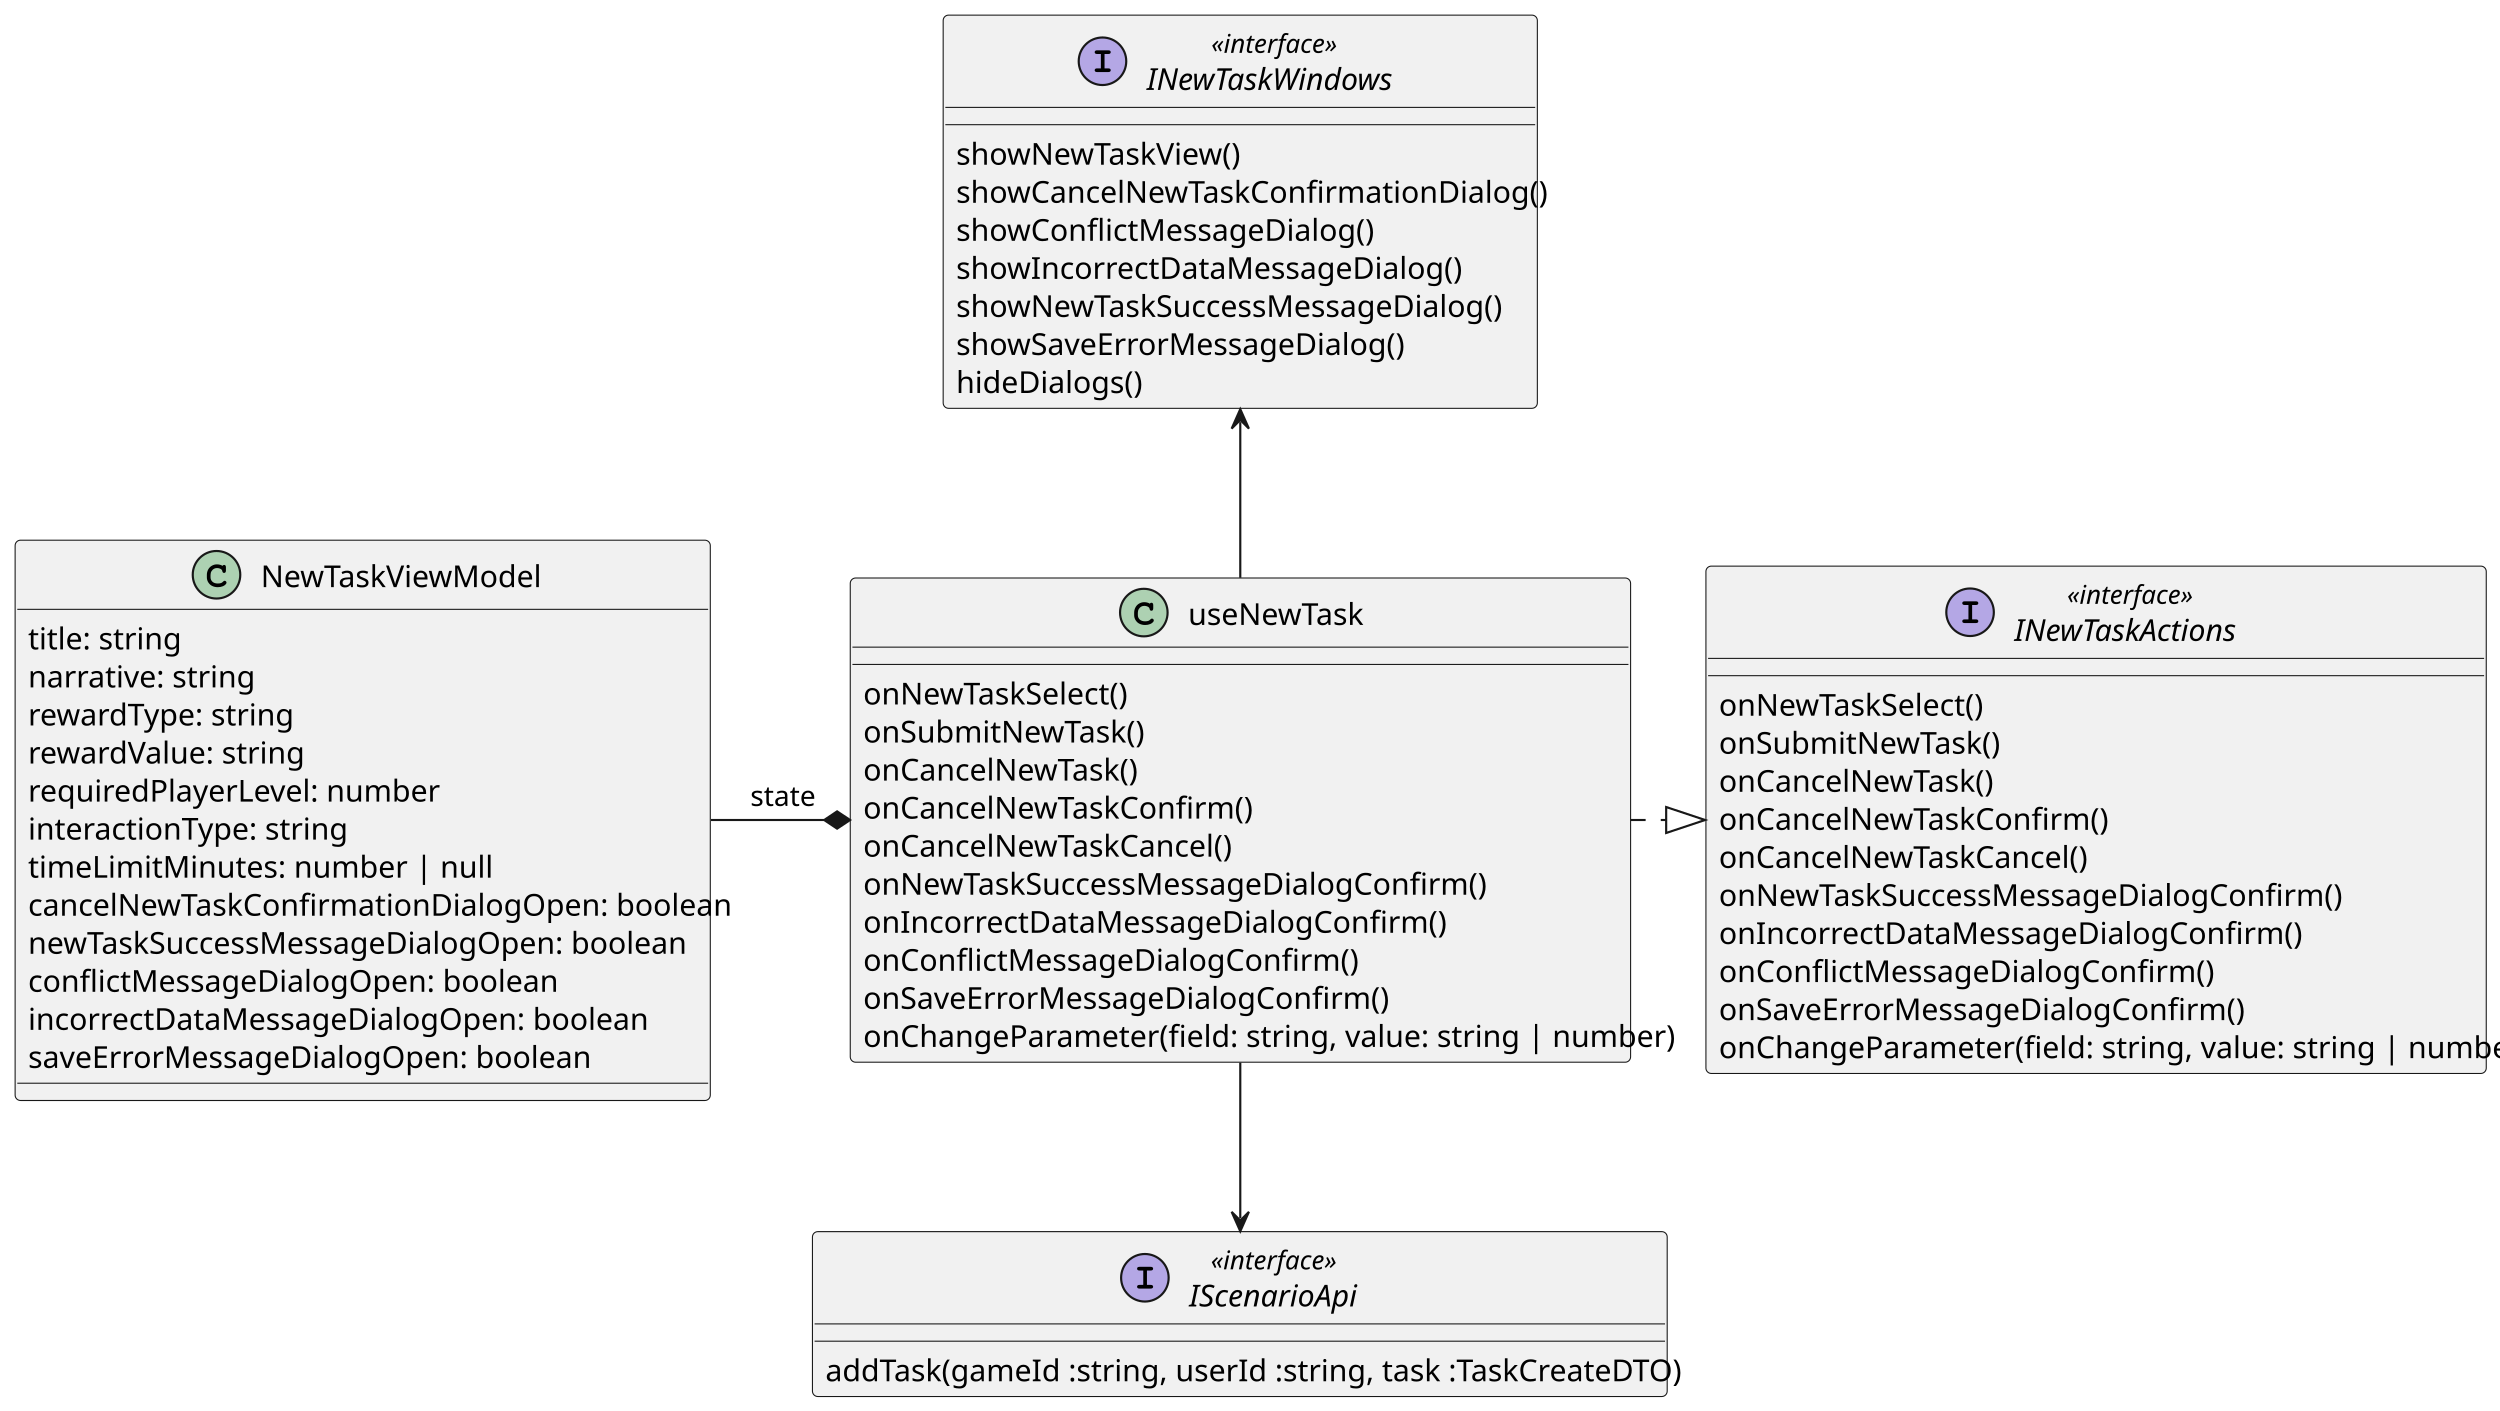
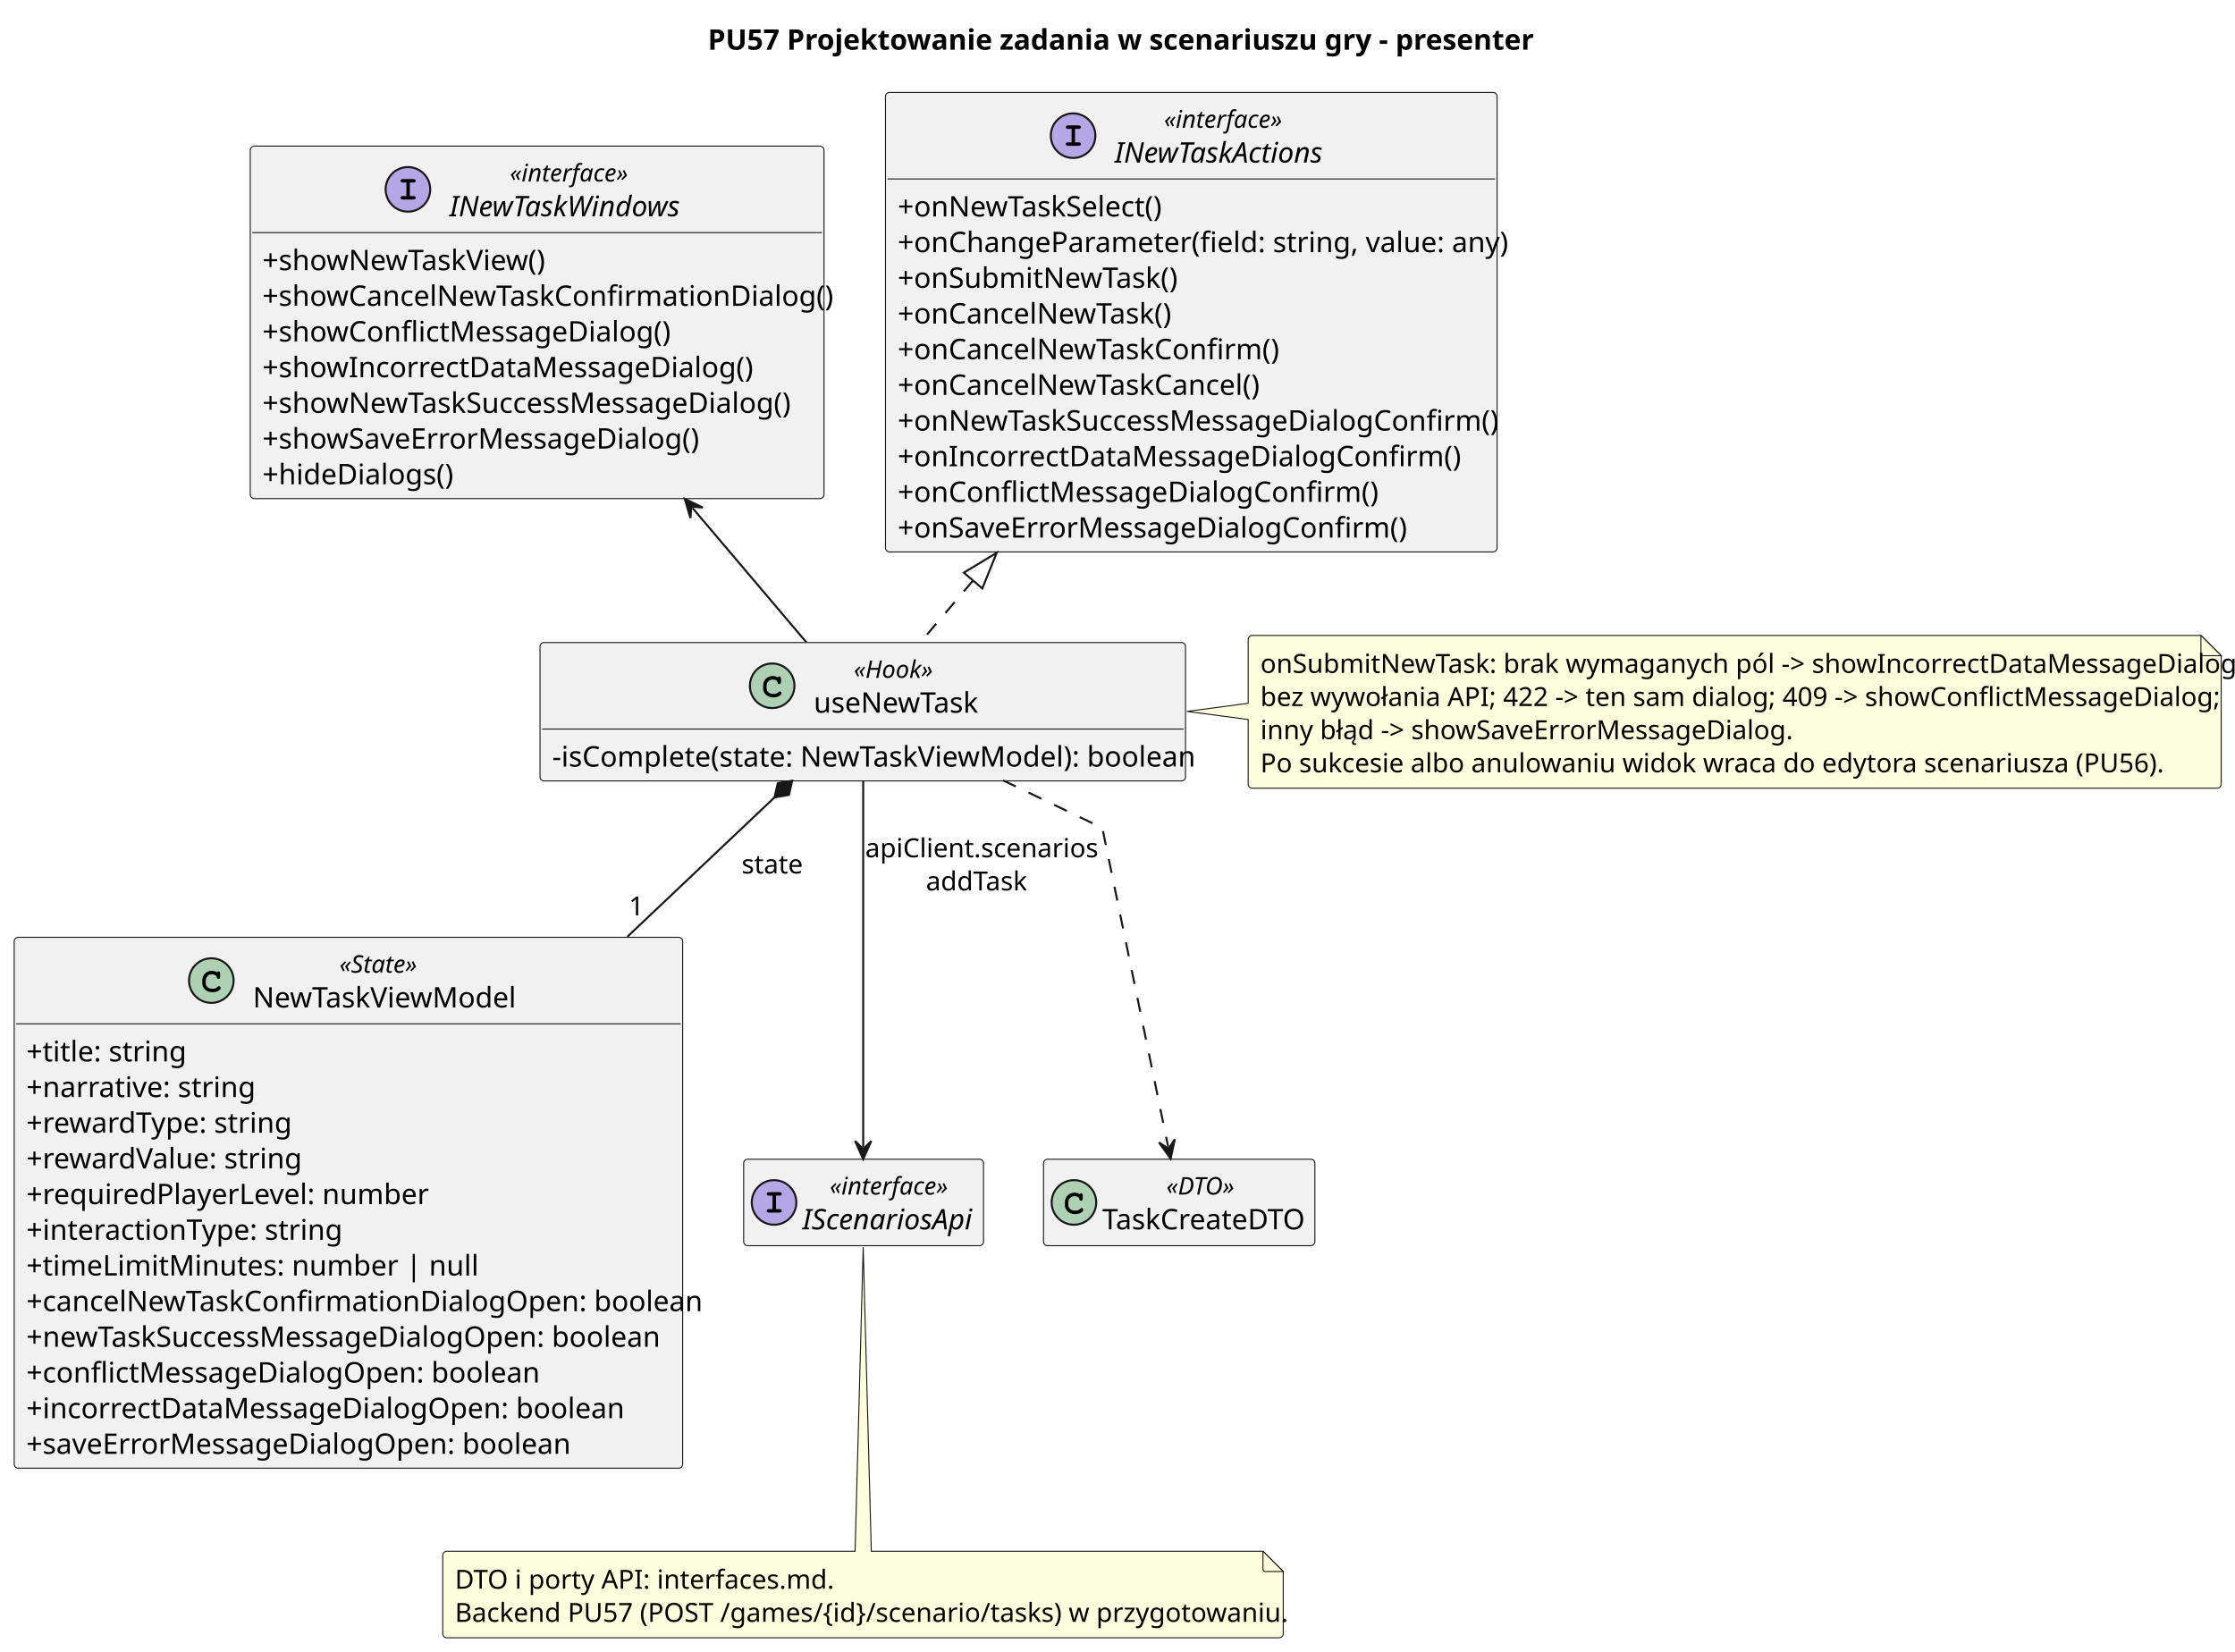
- <svg xmlns="http://www.w3.org/2000/svg" contentStyleType="text/css" data-diagram-type="CLASS" height="653px" preserveAspectRatio="none" style="width:1157px;height:653px;background:#FFFFFF;" version="1.1" viewBox="0 0 1157 653" width="1157px" zoomAndPan="magnify">
+ <svg xmlns="http://www.w3.org/2000/svg" contentStyleType="text/css" data-diagram-type="CLASS" height="815px" preserveAspectRatio="none" style="width:1103px;height:815px;background:#FFFFFF;" version="1.1" viewBox="0 0 1103 815" width="1103px" zoomAndPan="magnify">
  <defs />
  <g>
-     <g class="entity" data-qualified-name="useNewTask" data-source-line="2" id="ent0002">
-       <rect fill="#F1F1F1" height="224.094" rx="2.5" ry="2.5" style="stroke:#181818;stroke-width:0.5;" width="361.139" x="393.5" y="267.5" />
-       <ellipse cx="529.361" cy="283.5" fill="#ADD1B2" rx="11" ry="11" style="stroke:#181818;stroke-width:1;" />
-       <path d="M532.126,279.375 Q532.283,279.156 532.47,279.047 Q532.658,278.938 532.876,278.938 Q533.251,278.938 533.486,279.203 Q533.72,279.453 533.72,280.062 L533.72,281.516 Q533.72,282.125 533.486,282.391 Q533.251,282.656 532.876,282.656 Q532.533,282.656 532.33,282.453 Q532.126,282.266 532.017,281.75 Q531.97,281.391 531.783,281.203 Q531.455,280.828 530.845,280.609 Q530.236,280.391 529.611,280.391 Q528.845,280.391 528.205,280.719 Q527.58,281.047 527.08,281.797 Q526.595,282.547 526.595,283.578 L526.595,284.672 Q526.595,285.906 527.486,286.734 Q528.376,287.547 529.97,287.547 Q530.908,287.547 531.564,287.297 Q531.955,287.141 532.376,286.703 Q532.642,286.438 532.783,286.359 Q532.939,286.281 533.142,286.281 Q533.47,286.281 533.72,286.547 Q533.986,286.797 533.986,287.141 Q533.986,287.484 533.642,287.891 Q533.142,288.469 532.345,288.797 Q531.267,289.25 529.97,289.25 Q528.455,289.25 527.251,288.625 Q526.267,288.125 525.58,287.062 Q524.892,285.984 524.892,284.703 L524.892,283.547 Q524.892,282.219 525.501,281.078 Q526.126,279.922 527.22,279.312 Q528.314,278.688 529.548,278.688 Q530.283,278.688 530.923,278.859 Q531.58,279.016 532.126,279.375 Z " fill="#000000" />
-       <text fill="#000000" font-family="sans-serif" font-size="14" lengthAdjust="spacing" textLength="80.917" x="549.861" y="289.228">useNewTask</text>
-       <line style="stroke:#181818;stroke-width:0.5;" x1="394.5" x2="753.639" y1="299.5" y2="299.5" />
-       <line style="stroke:#181818;stroke-width:0.5;" x1="394.5" x2="753.639" y1="307.5" y2="307.5" />
-       <text fill="#000000" font-family="sans-serif" font-size="14" lengthAdjust="spacing" textLength="122.151" x="399.5" y="326.033">onNewTaskSelect()</text>
-       <text fill="#000000" font-family="sans-serif" font-size="14" lengthAdjust="spacing" textLength="126.814" x="399.5" y="343.643">onSubmitNewTask()</text>
-       <text fill="#000000" font-family="sans-serif" font-size="14" lengthAdjust="spacing" textLength="126.82" x="399.5" y="361.252">onCancelNewTask()</text>
-       <text fill="#000000" font-family="sans-serif" font-size="14" lengthAdjust="spacing" textLength="175.827" x="399.5" y="378.861">onCancelNewTaskConfirm()</text>
-       <text fill="#000000" font-family="sans-serif" font-size="14" lengthAdjust="spacing" textLength="170.399" x="399.5" y="396.471">onCancelNewTaskCancel()</text>
-       <text fill="#000000" font-family="sans-serif" font-size="14" lengthAdjust="spacing" textLength="281.654" x="399.5" y="414.08">onNewTaskSuccessMessageDialogConfirm()</text>
-       <text fill="#000000" font-family="sans-serif" font-size="14" lengthAdjust="spacing" textLength="254.434" x="399.5" y="431.69">onIncorrectDataMessageDialogConfirm()</text>
-       <text fill="#000000" font-family="sans-serif" font-size="14" lengthAdjust="spacing" textLength="217.082" x="399.5" y="449.299">onConflictMessageDialogConfirm()</text>
-       <text fill="#000000" font-family="sans-serif" font-size="14" lengthAdjust="spacing" textLength="233.42" x="399.5" y="466.908">onSaveErrorMessageDialogConfirm()</text>
-       <text fill="#000000" font-family="sans-serif" font-size="14" lengthAdjust="spacing" textLength="349.139" x="399.5" y="484.518">onChangeParameter(field: string, value: string | number)</text>
+     <g class="title" data-source-line="13">
+       <text fill="#000000" font-family="sans-serif" font-size="14" font-weight="bold" lengthAdjust="spacing" textLength="390.585" x="349.296" y="24.533">PU57 Projektowanie zadania w scenariuszu gry - presenter</text>
    </g>
-     <g class="entity" data-qualified-name="INewTaskActions" data-source-line="15" id="ent0003">
-       <rect fill="#F1F1F1" height="234.797" rx="2.5" ry="2.5" style="stroke:#181818;stroke-width:0.5;" width="361.139" x="789.5" y="262" />
-       <ellipse cx="911.747" cy="283.352" fill="#B4A7E5" rx="11" ry="11" style="stroke:#181818;stroke-width:1;" />
-       <path d="M912.7,279.992 L912.7,286.648 L914.419,286.648 Q915.028,286.648 915.294,286.883 Q915.56,287.117 915.56,287.508 Q915.56,287.883 915.294,288.117 Q915.028,288.352 914.419,288.352 L909.278,288.352 Q908.669,288.352 908.403,288.117 Q908.138,287.883 908.138,287.492 Q908.138,287.117 908.403,286.883 Q908.669,286.648 909.278,286.648 L910.997,286.648 L910.997,279.992 L909.278,279.992 Q908.669,279.992 908.403,279.758 Q908.138,279.523 908.138,279.133 Q908.138,278.758 908.403,278.523 Q908.669,278.289 909.278,278.289 L914.419,278.289 Q915.028,278.289 915.294,278.523 Q915.56,278.758 915.56,279.133 Q915.56,279.523 915.294,279.758 Q915.028,279.992 914.419,279.992 L912.7,279.992 Z " fill="#000000" />
-       <text fill="#000000" font-family="sans-serif" font-size="12" font-style="italic" lengthAdjust="spacing" textLength="59.373" x="956.633" y="279.457">«interface»</text>
-       <text fill="#000000" font-family="sans-serif" font-size="14" font-style="italic" lengthAdjust="spacing" textLength="108.144" x="932.247" y="296.627">INewTaskActions</text>
-       <line style="stroke:#181818;stroke-width:0.5;" x1="790.5" x2="1149.639" y1="304.703" y2="304.703" />
-       <line style="stroke:#181818;stroke-width:0.5;" x1="790.5" x2="1149.639" y1="312.703" y2="312.703" />
-       <text fill="#000000" font-family="sans-serif" font-size="14" lengthAdjust="spacing" textLength="122.151" x="795.5" y="331.236">onNewTaskSelect()</text>
-       <text fill="#000000" font-family="sans-serif" font-size="14" lengthAdjust="spacing" textLength="126.814" x="795.5" y="348.846">onSubmitNewTask()</text>
-       <text fill="#000000" font-family="sans-serif" font-size="14" lengthAdjust="spacing" textLength="126.82" x="795.5" y="366.455">onCancelNewTask()</text>
-       <text fill="#000000" font-family="sans-serif" font-size="14" lengthAdjust="spacing" textLength="175.827" x="795.5" y="384.065">onCancelNewTaskConfirm()</text>
-       <text fill="#000000" font-family="sans-serif" font-size="14" lengthAdjust="spacing" textLength="170.399" x="795.5" y="401.674">onCancelNewTaskCancel()</text>
-       <text fill="#000000" font-family="sans-serif" font-size="14" lengthAdjust="spacing" textLength="281.654" x="795.5" y="419.283">onNewTaskSuccessMessageDialogConfirm()</text>
-       <text fill="#000000" font-family="sans-serif" font-size="14" lengthAdjust="spacing" textLength="254.434" x="795.5" y="436.893">onIncorrectDataMessageDialogConfirm()</text>
-       <text fill="#000000" font-family="sans-serif" font-size="14" lengthAdjust="spacing" textLength="217.082" x="795.5" y="454.502">onConflictMessageDialogConfirm()</text>
-       <text fill="#000000" font-family="sans-serif" font-size="14" lengthAdjust="spacing" textLength="233.42" x="795.5" y="472.111">onSaveErrorMessageDialogConfirm()</text>
-       <text fill="#000000" font-family="sans-serif" font-size="14" lengthAdjust="spacing" textLength="349.139" x="795.5" y="489.721">onChangeParameter(field: string, value: string | number)</text>
+     <g class="entity" data-qualified-name="INewTaskActions" data-source-line="15" id="ent0002">
+       <rect fill="#F1F1F1" height="226.797" rx="2" ry="2" style="stroke:#181818;stroke-width:0.5;" width="301.83" x="437" y="45.609" />
+       <ellipse cx="529.593" cy="66.961" fill="#B4A7E5" rx="11" ry="11" style="stroke:#181818;stroke-width:1;" />
+       <path d="M530.546,63.602 L530.546,70.258 L532.265,70.258 Q532.874,70.258 533.14,70.492 Q533.405,70.727 533.405,71.117 Q533.405,71.492 533.14,71.727 Q532.874,71.961 532.265,71.961 L527.124,71.961 Q526.515,71.961 526.249,71.727 Q525.983,71.492 525.983,71.102 Q525.983,70.727 526.249,70.492 Q526.515,70.258 527.124,70.258 L528.843,70.258 L528.843,63.602 L527.124,63.602 Q526.515,63.602 526.249,63.367 Q525.983,63.133 525.983,62.742 Q525.983,62.367 526.249,62.133 Q526.515,61.898 527.124,61.898 L532.265,61.898 Q532.874,61.898 533.14,62.133 Q533.405,62.367 533.405,62.742 Q533.405,63.133 533.14,63.367 Q532.874,63.602 532.265,63.602 L530.546,63.602 Z " fill="#000000" />
+       <text fill="#000000" font-family="sans-serif" font-size="12" font-style="italic" lengthAdjust="spacing" textLength="59.373" x="574.479" y="63.066">«interface»</text>
+       <text fill="#000000" font-family="sans-serif" font-size="14" font-style="italic" lengthAdjust="spacing" textLength="108.144" x="550.093" y="80.236">INewTaskActions</text>
+       <line style="stroke:#181818;stroke-width:0.5;" x1="438" x2="737.83" y1="88.312" y2="88.312" />
+       <text fill="#000000" font-family="sans-serif" font-size="14" lengthAdjust="spacing" textLength="130.327" x="443" y="106.846">+onNewTaskSelect()</text>
+       <text fill="#000000" font-family="sans-serif" font-size="14" lengthAdjust="spacing" textLength="286.768" x="443" y="124.455">+onChangeParameter(field: string, value: any)</text>
+       <text fill="#000000" font-family="sans-serif" font-size="14" lengthAdjust="spacing" textLength="134.989" x="443" y="142.065">+onSubmitNewTask()</text>
+       <text fill="#000000" font-family="sans-serif" font-size="14" lengthAdjust="spacing" textLength="134.996" x="443" y="159.674">+onCancelNewTask()</text>
+       <text fill="#000000" font-family="sans-serif" font-size="14" lengthAdjust="spacing" textLength="184.003" x="443" y="177.283">+onCancelNewTaskConfirm()</text>
+       <text fill="#000000" font-family="sans-serif" font-size="14" lengthAdjust="spacing" textLength="178.575" x="443" y="194.893">+onCancelNewTaskCancel()</text>
+       <text fill="#000000" font-family="sans-serif" font-size="14" lengthAdjust="spacing" textLength="289.83" x="443" y="212.502">+onNewTaskSuccessMessageDialogConfirm()</text>
+       <text fill="#000000" font-family="sans-serif" font-size="14" lengthAdjust="spacing" textLength="262.609" x="443" y="230.111">+onIncorrectDataMessageDialogConfirm()</text>
+       <text fill="#000000" font-family="sans-serif" font-size="14" lengthAdjust="spacing" textLength="225.258" x="443" y="247.721">+onConflictMessageDialogConfirm()</text>
+       <text fill="#000000" font-family="sans-serif" font-size="14" lengthAdjust="spacing" textLength="241.596" x="443" y="265.33">+onSaveErrorMessageDialogConfirm()</text>
    </g>
-     <g class="entity" data-qualified-name="IScenarioApi" data-source-line="30" id="ent0005">
-       <rect fill="#F1F1F1" height="76.312" rx="2.5" ry="2.5" style="stroke:#181818;stroke-width:0.5;" width="395.578" x="376" y="570" />
-       <ellipse cx="529.85" cy="591.352" fill="#B4A7E5" rx="11" ry="11" style="stroke:#181818;stroke-width:1;" />
-       <path d="M530.803,587.992 L530.803,594.648 L532.521,594.648 Q533.131,594.648 533.396,594.883 Q533.662,595.117 533.662,595.508 Q533.662,595.883 533.396,596.117 Q533.131,596.352 532.521,596.352 L527.381,596.352 Q526.771,596.352 526.506,596.117 Q526.24,595.883 526.24,595.492 Q526.24,595.117 526.506,594.883 Q526.771,594.648 527.381,594.648 L529.1,594.648 L529.1,587.992 L527.381,587.992 Q526.771,587.992 526.506,587.758 Q526.24,587.523 526.24,587.133 Q526.24,586.758 526.506,586.523 Q526.771,586.289 527.381,586.289 L532.521,586.289 Q533.131,586.289 533.396,586.523 Q533.662,586.758 533.662,587.133 Q533.662,587.523 533.396,587.758 Q533.131,587.992 532.521,587.992 L530.803,587.992 Z " fill="#000000" />
-       <text fill="#000000" font-family="sans-serif" font-size="12" font-style="italic" lengthAdjust="spacing" textLength="59.373" x="560.352" y="587.457">«interface»</text>
-       <text fill="#000000" font-family="sans-serif" font-size="14" font-style="italic" lengthAdjust="spacing" textLength="79.379" x="550.35" y="604.627">IScenarioApi</text>
-       <line style="stroke:#181818;stroke-width:0.5;" x1="377" x2="770.578" y1="612.703" y2="612.703" />
-       <line style="stroke:#181818;stroke-width:0.5;" x1="377" x2="770.578" y1="620.703" y2="620.703" />
-       <text fill="#000000" font-family="sans-serif" font-size="14" lengthAdjust="spacing" textLength="383.578" x="382" y="639.236">addTask(gameId :string, userId :string, task :TaskCreateDTO)</text>
+     <g class="entity" data-qualified-name="INewTaskWindows" data-source-line="28" id="ent0003">
+       <rect fill="#F1F1F1" height="173.969" rx="2" ry="2" style="stroke:#181818;stroke-width:0.5;" width="283.161" x="123.5" y="72.109" />
+       <ellipse cx="201.317" cy="93.461" fill="#B4A7E5" rx="11" ry="11" style="stroke:#181818;stroke-width:1;" />
+       <path d="M202.27,90.102 L202.27,96.758 L203.989,96.758 Q204.598,96.758 204.864,96.992 Q205.129,97.227 205.129,97.617 Q205.129,97.992 204.864,98.227 Q204.598,98.461 203.989,98.461 L198.848,98.461 Q198.239,98.461 197.973,98.227 Q197.708,97.992 197.708,97.602 Q197.708,97.227 197.973,96.992 Q198.239,96.758 198.848,96.758 L200.567,96.758 L200.567,90.102 L198.848,90.102 Q198.239,90.102 197.973,89.867 Q197.708,89.633 197.708,89.242 Q197.708,88.867 197.973,88.633 Q198.239,88.398 198.848,88.398 L203.989,88.398 Q204.598,88.398 204.864,88.633 Q205.129,88.867 205.129,89.242 Q205.129,89.633 204.864,89.867 Q204.598,90.102 203.989,90.102 L202.27,90.102 Z " fill="#000000" />
+       <text fill="#000000" font-family="sans-serif" font-size="12" font-style="italic" lengthAdjust="spacing" textLength="59.373" x="251.644" y="89.566">«interface»</text>
+       <text fill="#000000" font-family="sans-serif" font-size="14" font-style="italic" lengthAdjust="spacing" textLength="119.027" x="221.817" y="106.736">INewTaskWindows</text>
+       <line style="stroke:#181818;stroke-width:0.5;" x1="124.5" x2="405.661" y1="114.812" y2="114.812" />
+       <text fill="#000000" font-family="sans-serif" font-size="14" lengthAdjust="spacing" textLength="138.872" x="129.5" y="133.346">+showNewTaskView()</text>
+       <text fill="#000000" font-family="sans-serif" font-size="14" lengthAdjust="spacing" textLength="271.161" x="129.5" y="150.955">+showCancelNewTaskConfirmationDialog()</text>
+       <text fill="#000000" font-family="sans-serif" font-size="14" lengthAdjust="spacing" textLength="193.361" x="129.5" y="168.565">+showConflictMessageDialog()</text>
+       <text fill="#000000" font-family="sans-serif" font-size="14" lengthAdjust="spacing" textLength="230.713" x="129.5" y="186.174">+showIncorrectDataMessageDialog()</text>
+       <text fill="#000000" font-family="sans-serif" font-size="14" lengthAdjust="spacing" textLength="257.934" x="129.5" y="203.783">+showNewTaskSuccessMessageDialog()</text>
+       <text fill="#000000" font-family="sans-serif" font-size="14" lengthAdjust="spacing" textLength="209.699" x="129.5" y="221.393">+showSaveErrorMessageDialog()</text>
+       <text fill="#000000" font-family="sans-serif" font-size="14" lengthAdjust="spacing" textLength="90.658" x="129.5" y="239.002">+hideDialogs()</text>
    </g>
-     <g class="entity" data-qualified-name="INewTaskWindows" data-source-line="31" id="ent0007">
-       <rect fill="#F1F1F1" height="181.969" rx="2.5" ry="2.5" style="stroke:#181818;stroke-width:0.5;" width="274.985" x="436.5" y="7" />
-       <ellipse cx="510.229" cy="28.352" fill="#B4A7E5" rx="11" ry="11" style="stroke:#181818;stroke-width:1;" />
-       <path d="M511.182,24.992 L511.182,31.648 L512.901,31.648 Q513.51,31.648 513.776,31.883 Q514.042,32.117 514.042,32.508 Q514.042,32.883 513.776,33.117 Q513.51,33.352 512.901,33.352 L507.76,33.352 Q507.151,33.352 506.885,33.117 Q506.62,32.883 506.62,32.492 Q506.62,32.117 506.885,31.883 Q507.151,31.648 507.76,31.648 L509.479,31.648 L509.479,24.992 L507.76,24.992 Q507.151,24.992 506.885,24.758 Q506.62,24.523 506.62,24.133 Q506.62,23.758 506.885,23.523 Q507.151,23.289 507.76,23.289 L512.901,23.289 Q513.51,23.289 513.776,23.523 Q514.042,23.758 514.042,24.133 Q514.042,24.523 513.776,24.758 Q513.51,24.992 512.901,24.992 L511.182,24.992 Z " fill="#000000" />
-       <text fill="#000000" font-family="sans-serif" font-size="12" font-style="italic" lengthAdjust="spacing" textLength="59.373" x="560.556" y="24.457">«interface»</text>
-       <text fill="#000000" font-family="sans-serif" font-size="14" font-style="italic" lengthAdjust="spacing" textLength="119.027" x="530.729" y="41.627">INewTaskWindows</text>
-       <line style="stroke:#181818;stroke-width:0.5;" x1="437.5" x2="710.485" y1="49.703" y2="49.703" />
-       <line style="stroke:#181818;stroke-width:0.5;" x1="437.5" x2="710.485" y1="57.703" y2="57.703" />
-       <text fill="#000000" font-family="sans-serif" font-size="14" lengthAdjust="spacing" textLength="130.696" x="442.5" y="76.236">showNewTaskView()</text>
-       <text fill="#000000" font-family="sans-serif" font-size="14" lengthAdjust="spacing" textLength="262.985" x="442.5" y="93.846">showCancelNewTaskConfirmationDialog()</text>
-       <text fill="#000000" font-family="sans-serif" font-size="14" lengthAdjust="spacing" textLength="185.185" x="442.5" y="111.455">showConflictMessageDialog()</text>
-       <text fill="#000000" font-family="sans-serif" font-size="14" lengthAdjust="spacing" textLength="222.537" x="442.5" y="129.065">showIncorrectDataMessageDialog()</text>
-       <text fill="#000000" font-family="sans-serif" font-size="14" lengthAdjust="spacing" textLength="249.758" x="442.5" y="146.674">showNewTaskSuccessMessageDialog()</text>
-       <text fill="#000000" font-family="sans-serif" font-size="14" lengthAdjust="spacing" textLength="201.523" x="442.5" y="164.283">showSaveErrorMessageDialog()</text>
-       <text fill="#000000" font-family="sans-serif" font-size="14" lengthAdjust="spacing" textLength="82.482" x="442.5" y="181.893">hideDialogs()</text>
+     <g class="entity" data-qualified-name="useNewTask" data-source-line="38" id="ent0004">
+       <rect fill="#F1F1F1" height="68.312" rx="2" ry="2" style="stroke:#181818;stroke-width:0.5;" width="318.571" x="266.5" y="317.109" />
+       <ellipse cx="381.077" cy="338.461" fill="#ADD1B2" rx="11" ry="11" style="stroke:#181818;stroke-width:1;" />
+       <path d="M383.843,334.336 Q383.999,334.117 384.187,334.008 Q384.374,333.898 384.593,333.898 Q384.968,333.898 385.202,334.164 Q385.437,334.414 385.437,335.023 L385.437,336.477 Q385.437,337.086 385.202,337.352 Q384.968,337.617 384.593,337.617 Q384.249,337.617 384.046,337.414 Q383.843,337.227 383.733,336.711 Q383.687,336.352 383.499,336.164 Q383.171,335.789 382.562,335.57 Q381.952,335.352 381.327,335.352 Q380.562,335.352 379.921,335.68 Q379.296,336.008 378.796,336.758 Q378.312,337.508 378.312,338.539 L378.312,339.633 Q378.312,340.867 379.202,341.695 Q380.093,342.508 381.687,342.508 Q382.624,342.508 383.28,342.258 Q383.671,342.102 384.093,341.664 Q384.358,341.398 384.499,341.32 Q384.655,341.242 384.858,341.242 Q385.187,341.242 385.437,341.508 Q385.702,341.758 385.702,342.102 Q385.702,342.445 385.358,342.852 Q384.858,343.43 384.062,343.758 Q382.983,344.211 381.687,344.211 Q380.171,344.211 378.968,343.586 Q377.983,343.086 377.296,342.023 Q376.608,340.945 376.608,339.664 L376.608,338.508 Q376.608,337.18 377.218,336.039 Q377.843,334.883 378.937,334.273 Q380.03,333.648 381.265,333.648 Q381.999,333.648 382.64,333.82 Q383.296,333.977 383.843,334.336 Z " fill="#000000" />
+       <text fill="#000000" font-family="sans-serif" font-size="12" font-style="italic" lengthAdjust="spacing" textLength="41.361" x="421.355" y="334.566">«Hook»</text>
+       <text fill="#000000" font-family="sans-serif" font-size="14" lengthAdjust="spacing" textLength="80.917" x="401.577" y="351.736">useNewTask</text>
+       <line style="stroke:#181818;stroke-width:0.5;" x1="267.5" x2="584.071" y1="359.812" y2="359.812" />
+       <text fill="#000000" font-family="sans-serif" font-size="14" lengthAdjust="spacing" textLength="306.571" x="272.5" y="378.346">-isComplete(state: NewTaskViewModel): boolean</text>
    </g>
-     <g class="entity" data-qualified-name="NewTaskViewModel" data-source-line="47" id="ent0010">
-       <rect fill="#F1F1F1" height="259.312" rx="2.5" ry="2.5" style="stroke:#181818;stroke-width:0.5;" width="321.723" x="7" y="250" />
-       <ellipse cx="100.201" cy="266" fill="#ADD1B2" rx="11" ry="11" style="stroke:#181818;stroke-width:1;" />
-       <path d="M102.967,261.875 Q103.123,261.656 103.311,261.547 Q103.498,261.438 103.717,261.438 Q104.092,261.438 104.326,261.703 Q104.561,261.953 104.561,262.562 L104.561,264.016 Q104.561,264.625 104.326,264.891 Q104.092,265.156 103.717,265.156 Q103.373,265.156 103.17,264.953 Q102.967,264.766 102.857,264.25 Q102.811,263.891 102.623,263.703 Q102.295,263.328 101.686,263.109 Q101.076,262.891 100.451,262.891 Q99.686,262.891 99.045,263.219 Q98.42,263.547 97.92,264.297 Q97.436,265.047 97.436,266.078 L97.436,267.172 Q97.436,268.406 98.326,269.234 Q99.217,270.047 100.811,270.047 Q101.748,270.047 102.404,269.797 Q102.795,269.641 103.217,269.203 Q103.482,268.938 103.623,268.859 Q103.779,268.781 103.982,268.781 Q104.311,268.781 104.561,269.047 Q104.826,269.297 104.826,269.641 Q104.826,269.984 104.482,270.391 Q103.982,270.969 103.186,271.297 Q102.107,271.75 100.811,271.75 Q99.295,271.75 98.092,271.125 Q97.107,270.625 96.42,269.562 Q95.732,268.484 95.732,267.203 L95.732,266.047 Q95.732,264.719 96.342,263.578 Q96.967,262.422 98.061,261.812 Q99.154,261.188 100.389,261.188 Q101.123,261.188 101.764,261.359 Q102.42,261.516 102.967,261.875 Z " fill="#000000" />
-       <text fill="#000000" font-family="sans-serif" font-size="14" lengthAdjust="spacing" textLength="126.82" x="120.701" y="271.728">NewTaskViewModel</text>
-       <line style="stroke:#181818;stroke-width:0.5;" x1="8" x2="327.723" y1="282" y2="282" />
-       <text fill="#000000" font-family="sans-serif" font-size="14" lengthAdjust="spacing" textLength="63.8" x="13" y="300.533">title: string</text>
-       <text fill="#000000" font-family="sans-serif" font-size="14" lengthAdjust="spacing" textLength="96.482" x="13" y="318.143">narrative: string</text>
-       <text fill="#000000" font-family="sans-serif" font-size="14" lengthAdjust="spacing" textLength="115.931" x="13" y="335.752">rewardType: string</text>
-       <text fill="#000000" font-family="sans-serif" font-size="14" lengthAdjust="spacing" textLength="120.613" x="13" y="353.361">rewardValue: string</text>
-       <text fill="#000000" font-family="sans-serif" font-size="14" lengthAdjust="spacing" textLength="179.765" x="13" y="370.971">requiredPlayerLevel: number</text>
-       <text fill="#000000" font-family="sans-serif" font-size="14" lengthAdjust="spacing" textLength="137.731" x="13" y="388.58">interactionType: string</text>
-       <text fill="#000000" font-family="sans-serif" font-size="14" lengthAdjust="spacing" textLength="193.484" x="13" y="406.19">timeLimitMinutes: number | null</text>
-       <text fill="#000000" font-family="sans-serif" font-size="14" lengthAdjust="spacing" textLength="309.723" x="13" y="423.799">cancelNewTaskConfirmationDialogOpen: boolean</text>
-       <text fill="#000000" font-family="sans-serif" font-size="14" lengthAdjust="spacing" textLength="297.281" x="13" y="441.408">newTaskSuccessMessageDialogOpen: boolean</text>
-       <text fill="#000000" font-family="sans-serif" font-size="14" lengthAdjust="spacing" textLength="231.923" x="13" y="459.018">conflictMessageDialogOpen: boolean</text>
-       <text fill="#000000" font-family="sans-serif" font-size="14" lengthAdjust="spacing" textLength="271.606" x="13" y="476.627">incorrectDataMessageDialogOpen: boolean</text>
-       <text fill="#000000" font-family="sans-serif" font-size="14" lengthAdjust="spacing" textLength="249.033" x="13" y="494.236">saveErrorMessageDialogOpen: boolean</text>
-       <line style="stroke:#181818;stroke-width:0.5;" x1="8" x2="327.723" y1="501.312" y2="501.312" />
+     <g class="entity" data-qualified-name="NewTaskViewModel" data-source-line="42" id="ent0005">
+       <rect fill="#F1F1F1" height="262.016" rx="2" ry="2" style="stroke:#181818;stroke-width:0.5;" width="329.898" x="7" y="462.609" />
+       <ellipse cx="104.289" cy="483.961" fill="#ADD1B2" rx="11" ry="11" style="stroke:#181818;stroke-width:1;" />
+       <path d="M107.055,479.836 Q107.211,479.617 107.398,479.508 Q107.586,479.398 107.805,479.398 Q108.18,479.398 108.414,479.664 Q108.648,479.914 108.648,480.523 L108.648,481.977 Q108.648,482.586 108.414,482.852 Q108.18,483.117 107.805,483.117 Q107.461,483.117 107.258,482.914 Q107.055,482.727 106.945,482.211 Q106.898,481.852 106.711,481.664 Q106.383,481.289 105.773,481.07 Q105.164,480.852 104.539,480.852 Q103.773,480.852 103.133,481.18 Q102.508,481.508 102.008,482.258 Q101.523,483.008 101.523,484.039 L101.523,485.133 Q101.523,486.367 102.414,487.195 Q103.305,488.008 104.898,488.008 Q105.836,488.008 106.492,487.758 Q106.883,487.602 107.305,487.164 Q107.57,486.898 107.711,486.82 Q107.867,486.742 108.07,486.742 Q108.398,486.742 108.648,487.008 Q108.914,487.258 108.914,487.602 Q108.914,487.945 108.57,488.352 Q108.07,488.93 107.273,489.258 Q106.195,489.711 104.898,489.711 Q103.383,489.711 102.18,489.086 Q101.195,488.586 100.508,487.523 Q99.82,486.445 99.82,485.164 L99.82,484.008 Q99.82,482.68 100.43,481.539 Q101.055,480.383 102.148,479.773 Q103.242,479.148 104.477,479.148 Q105.211,479.148 105.852,479.32 Q106.508,479.477 107.055,479.836 Z " fill="#000000" />
+       <text fill="#000000" font-family="sans-serif" font-size="12" font-style="italic" lengthAdjust="spacing" textLength="41.367" x="167.516" y="480.066">«State»</text>
+       <text fill="#000000" font-family="sans-serif" font-size="14" lengthAdjust="spacing" textLength="126.82" x="124.789" y="497.236">NewTaskViewModel</text>
+       <line style="stroke:#181818;stroke-width:0.5;" x1="8" x2="335.898" y1="505.312" y2="505.312" />
+       <text fill="#000000" font-family="sans-serif" font-size="14" lengthAdjust="spacing" textLength="71.976" x="13" y="523.846">+title: string</text>
+       <text fill="#000000" font-family="sans-serif" font-size="14" lengthAdjust="spacing" textLength="104.658" x="13" y="541.455">+narrative: string</text>
+       <text fill="#000000" font-family="sans-serif" font-size="14" lengthAdjust="spacing" textLength="124.106" x="13" y="559.064">+rewardType: string</text>
+       <text fill="#000000" font-family="sans-serif" font-size="14" lengthAdjust="spacing" textLength="128.789" x="13" y="576.674">+rewardValue: string</text>
+       <text fill="#000000" font-family="sans-serif" font-size="14" lengthAdjust="spacing" textLength="187.94" x="13" y="594.283">+requiredPlayerLevel: number</text>
+       <text fill="#000000" font-family="sans-serif" font-size="14" lengthAdjust="spacing" textLength="145.906" x="13" y="611.893">+interactionType: string</text>
+       <text fill="#000000" font-family="sans-serif" font-size="14" lengthAdjust="spacing" textLength="201.66" x="13" y="629.502">+timeLimitMinutes: number | null</text>
+       <text fill="#000000" font-family="sans-serif" font-size="14" lengthAdjust="spacing" textLength="317.898" x="13" y="647.111">+cancelNewTaskConfirmationDialogOpen: boolean</text>
+       <text fill="#000000" font-family="sans-serif" font-size="14" lengthAdjust="spacing" textLength="305.457" x="13" y="664.721">+newTaskSuccessMessageDialogOpen: boolean</text>
+       <text fill="#000000" font-family="sans-serif" font-size="14" lengthAdjust="spacing" textLength="240.099" x="13" y="682.33">+conflictMessageDialogOpen: boolean</text>
+       <text fill="#000000" font-family="sans-serif" font-size="14" lengthAdjust="spacing" textLength="279.781" x="13" y="699.939">+incorrectDataMessageDialogOpen: boolean</text>
+       <text fill="#000000" font-family="sans-serif" font-size="14" lengthAdjust="spacing" textLength="257.209" x="13" y="717.549">+saveErrorMessageDialogOpen: boolean</text>
    </g>
-     <g class="link" data-entity-1="ent0002" data-entity-2="ent0003" data-link-type="extension" data-source-line="28" id="lnk4">
-       <path codeLine="28" d="M754.6,379.5 C766.1,379.5 759.6,379.5 771.1,379.5" fill="none" id="useNewTask-to-INewTaskActions" style="stroke:#181818;stroke-width:1;stroke-dasharray:7,7;" />
-       <polygon fill="none" points="789.1,379.5,771.1,373.5,771.1,385.5,789.1,379.5" style="stroke:#181818;stroke-width:1;" />
+     <g class="entity" data-qualified-name="IScenariosApi" data-source-line="57" id="ent0006">
+       <rect fill="#F1F1F1" height="42.703" rx="2" ry="2" style="stroke:#181818;stroke-width:0.5;" width="118.379" x="367" y="572.109" />
+       <ellipse cx="382" cy="593.461" fill="#B4A7E5" rx="11" ry="11" style="stroke:#181818;stroke-width:1;" />
+       <path d="M382.953,590.102 L382.953,596.758 L384.672,596.758 Q385.281,596.758 385.547,596.992 Q385.812,597.227 385.812,597.617 Q385.812,597.992 385.547,598.227 Q385.281,598.461 384.672,598.461 L379.531,598.461 Q378.922,598.461 378.656,598.227 Q378.391,597.992 378.391,597.602 Q378.391,597.227 378.656,596.992 Q378.922,596.758 379.531,596.758 L381.25,596.758 L381.25,590.102 L379.531,590.102 Q378.922,590.102 378.656,589.867 Q378.391,589.633 378.391,589.242 Q378.391,588.867 378.656,588.633 Q378.922,588.398 379.531,588.398 L384.672,588.398 Q385.281,588.398 385.547,588.633 Q385.812,588.867 385.812,589.242 Q385.812,589.633 385.547,589.867 Q385.281,590.102 384.672,590.102 L382.953,590.102 Z " fill="#000000" />
+       <text fill="#000000" font-family="sans-serif" font-size="12" font-style="italic" lengthAdjust="spacing" textLength="59.373" x="409.503" y="589.566">«interface»</text>
+       <text fill="#000000" font-family="sans-serif" font-size="14" font-style="italic" lengthAdjust="spacing" textLength="86.379" x="396" y="606.736">IScenariosApi</text>
    </g>
-     <g class="link" data-entity-1="ent0002" data-entity-2="ent0005" data-link-type="dependency" data-source-line="30" id="lnk6">
-       <path codeLine="30" d="M574,491.76 C574,519.95 574,542.31 574,563.84" fill="none" id="useNewTask-to-IScenarioApi" style="stroke:#181818;stroke-width:1;" />
-       <polygon fill="#181818" points="574,569.84,578,560.84,574,564.84,570,560.84,574,569.84" style="stroke:#181818;stroke-width:1;" />
+     <g class="entity" data-qualified-name="TaskCreateDTO" data-source-line="58" id="ent0007">
+       <rect fill="#F1F1F1" height="42.703" rx="2" ry="2" style="stroke:#181818;stroke-width:0.5;" width="133.91" x="515" y="572.109" />
+       <ellipse cx="530" cy="593.461" fill="#ADD1B2" rx="11" ry="11" style="stroke:#181818;stroke-width:1;" />
+       <path d="M532.766,589.336 Q532.922,589.117 533.109,589.008 Q533.297,588.898 533.516,588.898 Q533.891,588.898 534.125,589.164 Q534.359,589.414 534.359,590.023 L534.359,591.477 Q534.359,592.086 534.125,592.352 Q533.891,592.617 533.516,592.617 Q533.172,592.617 532.969,592.414 Q532.766,592.227 532.656,591.711 Q532.609,591.352 532.422,591.164 Q532.094,590.789 531.484,590.57 Q530.875,590.352 530.25,590.352 Q529.484,590.352 528.844,590.68 Q528.219,591.008 527.719,591.758 Q527.234,592.508 527.234,593.539 L527.234,594.633 Q527.234,595.867 528.125,596.695 Q529.016,597.508 530.609,597.508 Q531.547,597.508 532.203,597.258 Q532.594,597.102 533.016,596.664 Q533.281,596.398 533.422,596.32 Q533.578,596.242 533.781,596.242 Q534.109,596.242 534.359,596.508 Q534.625,596.758 534.625,597.102 Q534.625,597.445 534.281,597.852 Q533.781,598.43 532.984,598.758 Q531.906,599.211 530.609,599.211 Q529.094,599.211 527.891,598.586 Q526.906,598.086 526.219,597.023 Q525.531,595.945 525.531,594.664 L525.531,593.508 Q525.531,592.18 526.141,591.039 Q526.766,589.883 527.859,589.273 Q528.953,588.648 530.188,588.648 Q530.922,588.648 531.562,588.82 Q532.219,588.977 532.766,589.336 Z " fill="#000000" />
+       <text fill="#000000" font-family="sans-serif" font-size="12" font-style="italic" lengthAdjust="spacing" textLength="38.678" x="575.616" y="589.566">«DTO»</text>
+       <text fill="#000000" font-family="sans-serif" font-size="14" lengthAdjust="spacing" textLength="101.91" x="544" y="606.736">TaskCreateDTO</text>
    </g>
-     <g class="link" data-entity-1="ent0007" data-entity-2="ent0002" data-link-type="dependency" data-source-line="31" id="lnk9">
-       <path codeLine="31" d="M574,195.36 C574,220.24 574,241.52 574,267.42" fill="none" id="INewTaskWindows-backto-useNewTask" style="stroke:#181818;stroke-width:1;" />
-       <polygon fill="#181818" points="574,189.36,570,198.36,574,194.36,578,198.36,574,189.36" style="stroke:#181818;stroke-width:1;" />
+     <g class="entity" data-qualified-name="GMN15" data-source-line="67" id="ent0016">
+       <path d="M616,315.609 L616,347.109 L585.78,351.109 L616,355.109 L616,387.016 A2,2 0 0 0 618,389.016 L1094.177,389.016 A2,2 0 0 0 1096.177,387.016 L1096.177,323.609 L1086.177,313.609 L618,313.609 A2,2 0 0 0 616,315.609" fill="#FEFFDD" style="stroke:#181818;stroke-width:0.5;" />
+       <path d="M1086.177,313.609 L1086.177,322.609 A1,1 0 0 0 1087.177,323.609 L1096.177,323.609 L1086.177,313.609" fill="#FEFFDD" style="stroke:#181818;stroke-width:0.5;" />
+       <text fill="#000000" font-family="sans-serif" font-size="13" lengthAdjust="spacing" textLength="459.177" x="622" y="332.104">onSubmitNewTask: brak wymaganych pól -&gt; showIncorrectDataMessageDialog</text>
+       <text fill="#000000" font-family="sans-serif" font-size="13" lengthAdjust="spacing" textLength="456.688" x="622" y="348.456">bez wywołania API; 422 -&gt; ten sam dialog; 409 -&gt; showConflictMessageDialog;</text>
+       <text fill="#000000" font-family="sans-serif" font-size="13" lengthAdjust="spacing" textLength="253.265" x="622" y="364.808">inny błąd -&gt; showSaveErrorMessageDialog.</text>
+       <text fill="#000000" font-family="sans-serif" font-size="13" lengthAdjust="spacing" textLength="429.228" x="622" y="381.159">Po sukcesie albo anulowaniu widok wraca do edytora scenariusza (PU56).</text>
    </g>
-     <g class="link" data-entity-1="ent0010" data-entity-2="ent0002" data-link-type="composition" data-source-line="62" id="lnk12">
-       <path codeLine="62" d="M329.05,379.5 C350.19,379.5 359.97,379.5 381.41,379.5" fill="none" id="NewTaskViewModel-to-useNewTask" style="stroke:#181818;stroke-width:1;" />
-       <polygon fill="#181818" points="393.41,379.5,387.41,375.5,381.41,379.5,387.41,383.5,393.41,379.5" style="stroke:#181818;stroke-width:1;" />
-       <text fill="#000000" font-family="sans-serif" font-size="13" lengthAdjust="spacing" textLength="28.184" x="347.25" y="372.995">state</text>
+     <g class="entity" data-qualified-name="GMN18" data-source-line="74" id="ent0019">
+       <path d="M218.5,767.609 L218.5,806.312 A2,2 0 0 0 220.5,808.312 L631.296,808.312 A2,2 0 0 0 633.296,806.312 L633.296,775.609 L623.296,765.609 L430,765.609 L426,615.469 L422,765.609 L220.5,765.609 A2,2 0 0 0 218.5,767.609" fill="#FEFFDD" style="stroke:#181818;stroke-width:0.5;" />
+       <path d="M623.296,765.609 L623.296,774.609 A1,1 0 0 0 624.296,775.609 L633.296,775.609 L623.296,765.609" fill="#FEFFDD" style="stroke:#181818;stroke-width:0.5;" />
+       <text fill="#000000" font-family="sans-serif" font-size="13" lengthAdjust="spacing" textLength="179.886" x="224.5" y="784.105">DTO i porty API: interfaces.md.</text>
+       <text fill="#000000" font-family="sans-serif" font-size="13" lengthAdjust="spacing" textLength="393.796" x="224.5" y="800.456">Backend PU57 (POST /games/{id}/scenario/tasks) w przygotowaniu.</text>
+     </g>
+     <g class="link" data-entity-1="ent0002" data-entity-2="ent0004" data-link-type="extension" data-source-line="60" id="lnk9">
+       <path codeLine="60" d="M480.214,286.529 C466.594,302.509 465.23,304.099 454.4,316.799" fill="none" id="INewTaskActions-backto-useNewTask" style="stroke:#181818;stroke-width:1;stroke-dasharray:7,7;" />
+       <polygon fill="none" points="491.89,272.829,475.647,282.637,484.78,290.421,491.89,272.829" style="stroke:#181818;stroke-width:1;" />
+     </g>
+     <g class="link" data-entity-1="ent0003" data-entity-2="ent0004" data-link-type="dependency" data-source-line="61" id="lnk11">
+       <path codeLine="61" d="M341.839,250.796 C363.139,275.926 381.27,297.319 397.96,317.009" fill="none" id="INewTaskWindows-backto-useNewTask" style="stroke:#181818;stroke-width:1;" />
+       <polygon fill="#181818" points="337.96,246.219,340.728,255.671,341.193,250.034,346.831,250.499,337.96,246.219" style="stroke:#181818;stroke-width:1;" />
+     </g>
+     <g class="link" data-entity-1="ent0004" data-entity-2="ent0005" data-link-type="composition" data-source-line="62" id="lnk12">
+       <path codeLine="62" d="M382.235,393.549 C360.525,414.099 339.81,433.719 309.58,462.349" fill="none" id="useNewTask-backto-NewTaskViewModel" style="stroke:#181818;stroke-width:1;" />
+       <polygon fill="#181818" points="390.95,385.299,383.843,386.519,382.235,393.549,389.342,392.329,390.95,385.299" style="stroke:#181818;stroke-width:1;" />
+       <text fill="#000000" font-family="sans-serif" font-size="13" lengthAdjust="spacing" textLength="28.184" x="366" y="431.104">state</text>
+       <text fill="#000000" font-family="sans-serif" font-size="13" lengthAdjust="spacing" textLength="7.23" x="310.341" y="451.803">1</text>
+     </g>
+     <g class="link" data-entity-1="ent0004" data-entity-2="ent0007" data-link-type="dependency" data-source-line="63" id="lnk13">
+       <path codeLine="63" d="M494.98,385.139 C520.81,397.499 544,408.609 544,408.609 C544,408.609 566.567,517.863 576.497,565.983" fill="none" id="useNewTask-to-TaskCreateDTO" style="stroke:#181818;stroke-width:1;stroke-dasharray:7,7;" />
+       <polygon fill="#181818" points="577.71,571.859,579.809,562.237,576.699,566.963,571.974,563.854,577.71,571.859" style="stroke:#181818;stroke-width:1;" />
+     </g>
+     <g class="link" data-entity-1="ent0004" data-entity-2="ent0006" data-link-type="dependency" data-source-line="64" id="lnk14">
+       <path codeLine="64" d="M426,385.299 C426,435.809 426,524.499 426,566.109" fill="none" id="useNewTask-to-IScenariosApi" style="stroke:#181818;stroke-width:1;" />
+       <polygon fill="#181818" points="426,572.109,430,563.109,426,567.109,422,563.109,426,572.109" style="stroke:#181818;stroke-width:1;" />
+       <text fill="#000000" font-family="sans-serif" font-size="13" lengthAdjust="spacing" textLength="109.834" x="427" y="423.104">apiClient.scenarios</text>
+       <text fill="#000000" font-family="sans-serif" font-size="13" lengthAdjust="spacing" textLength="49.861" x="456.986" y="439.456">addTask</text>
    </g>
  </g>
</svg>
